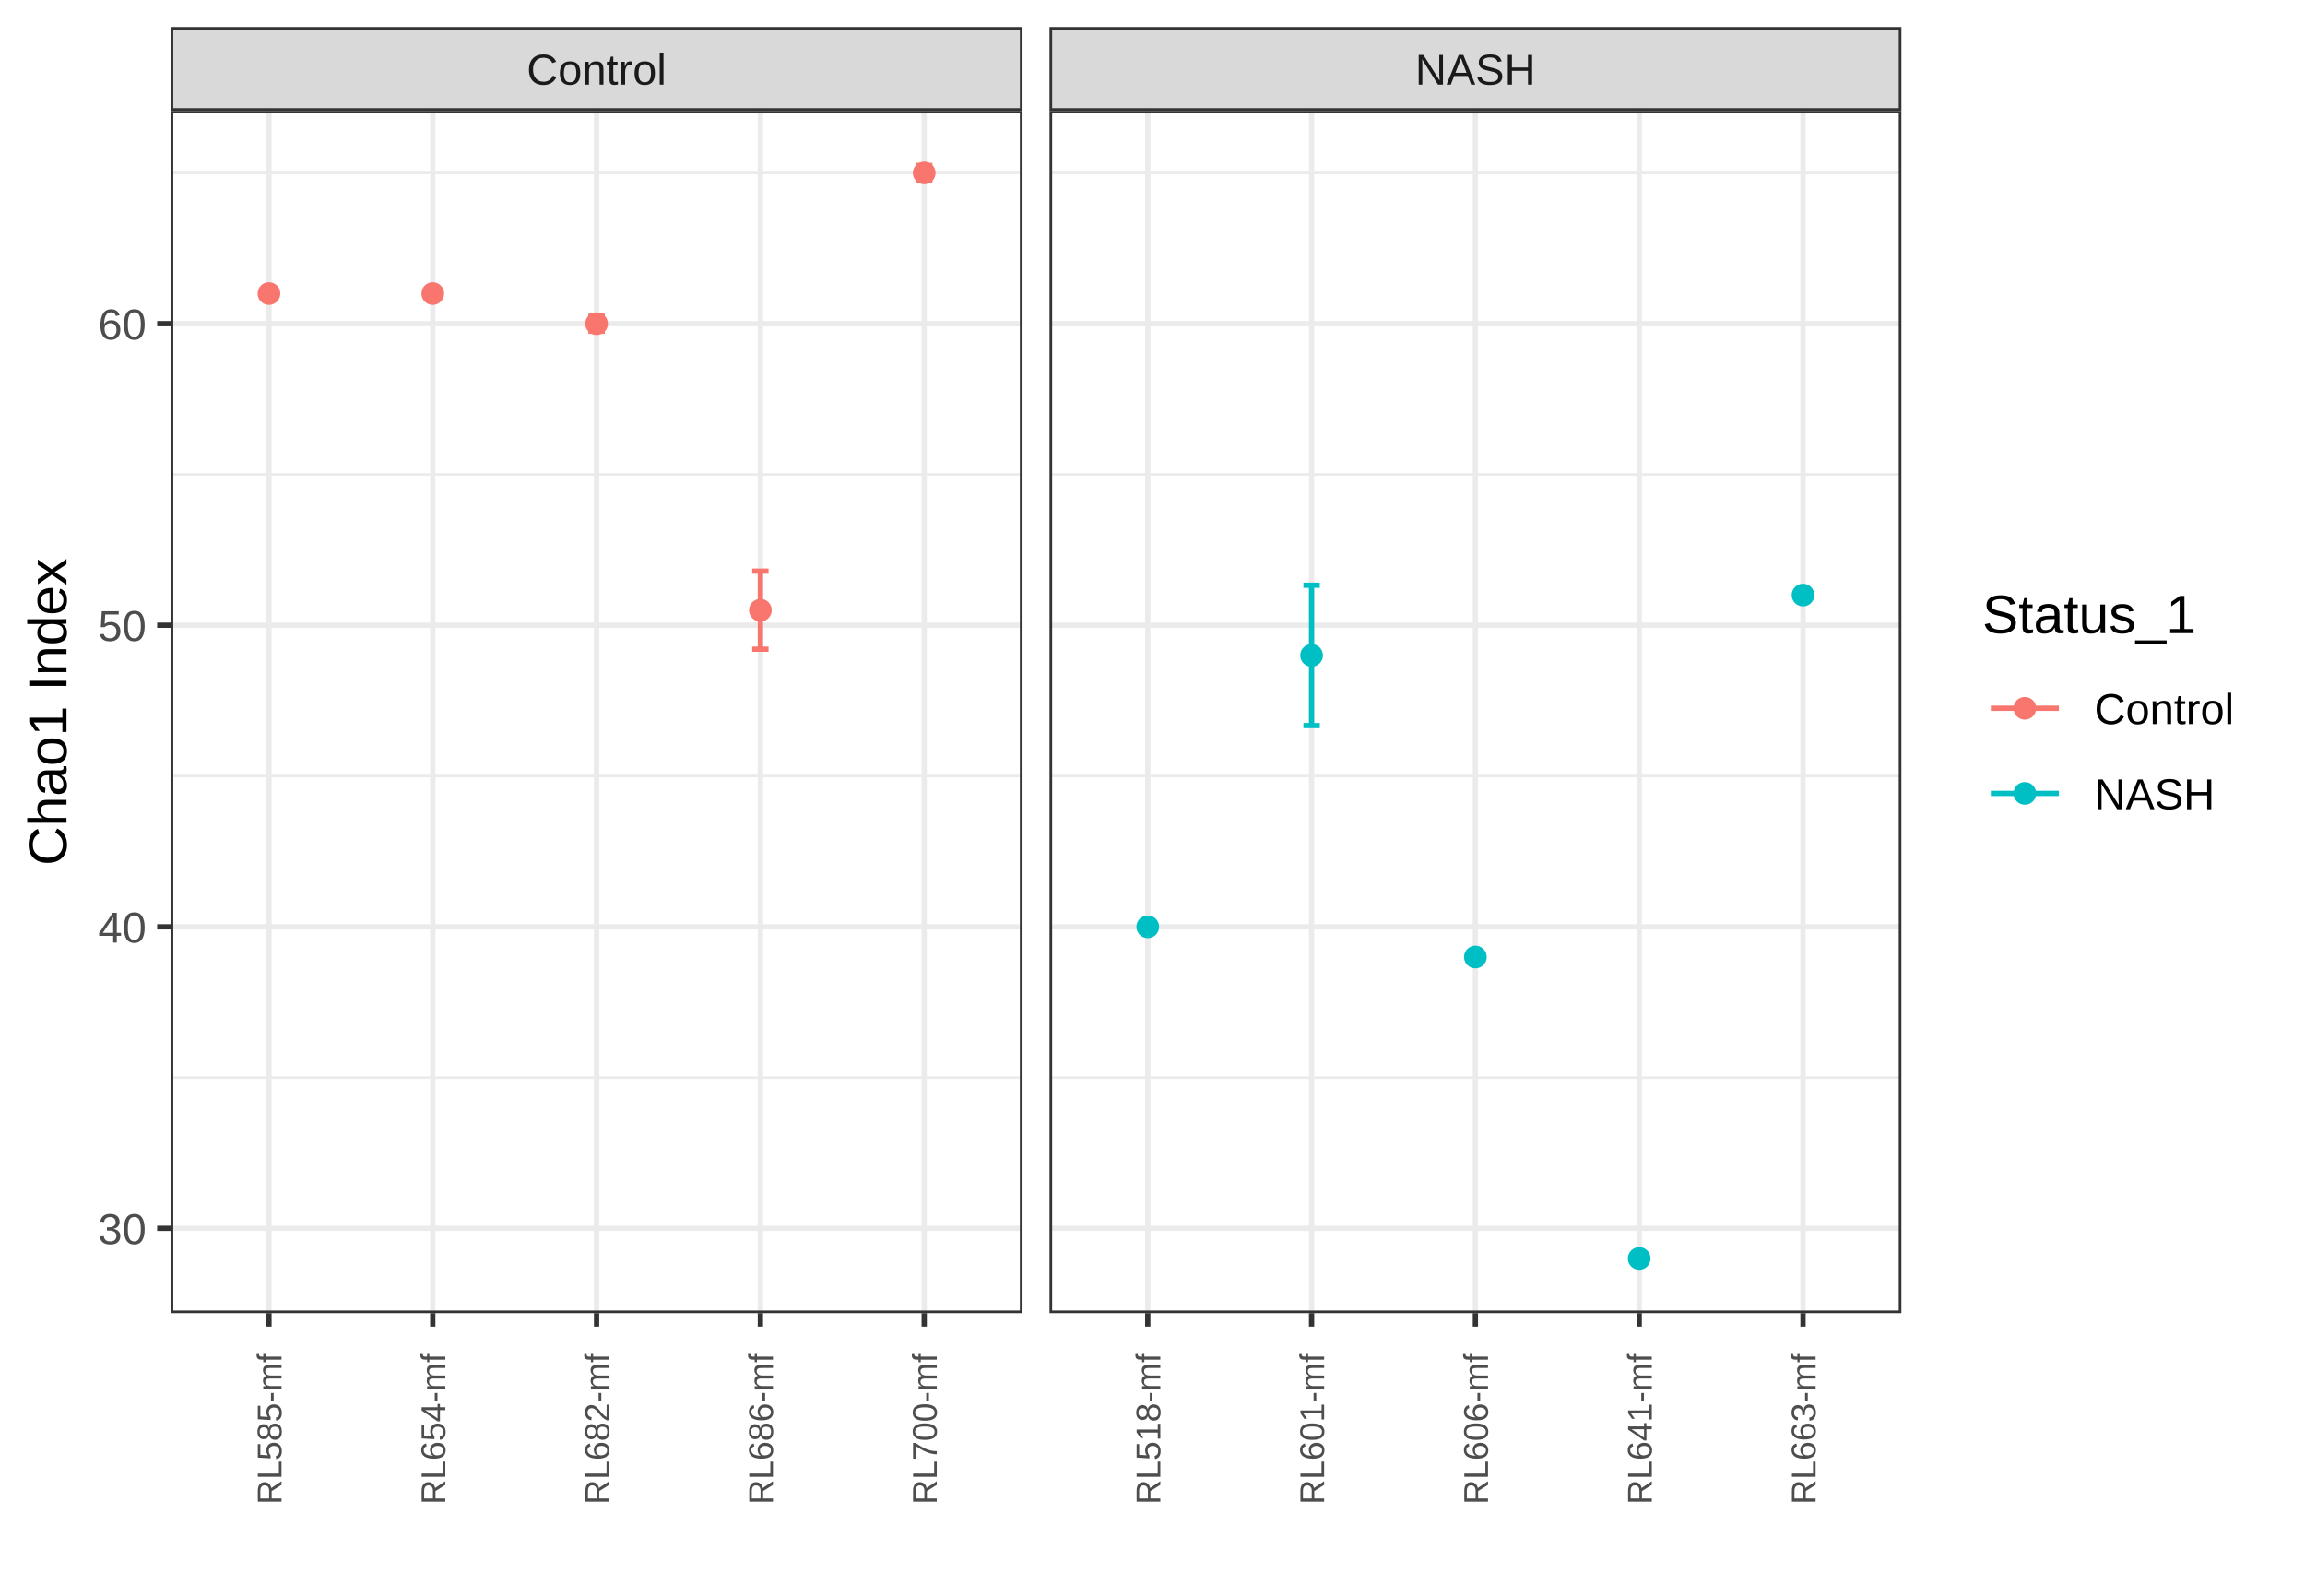
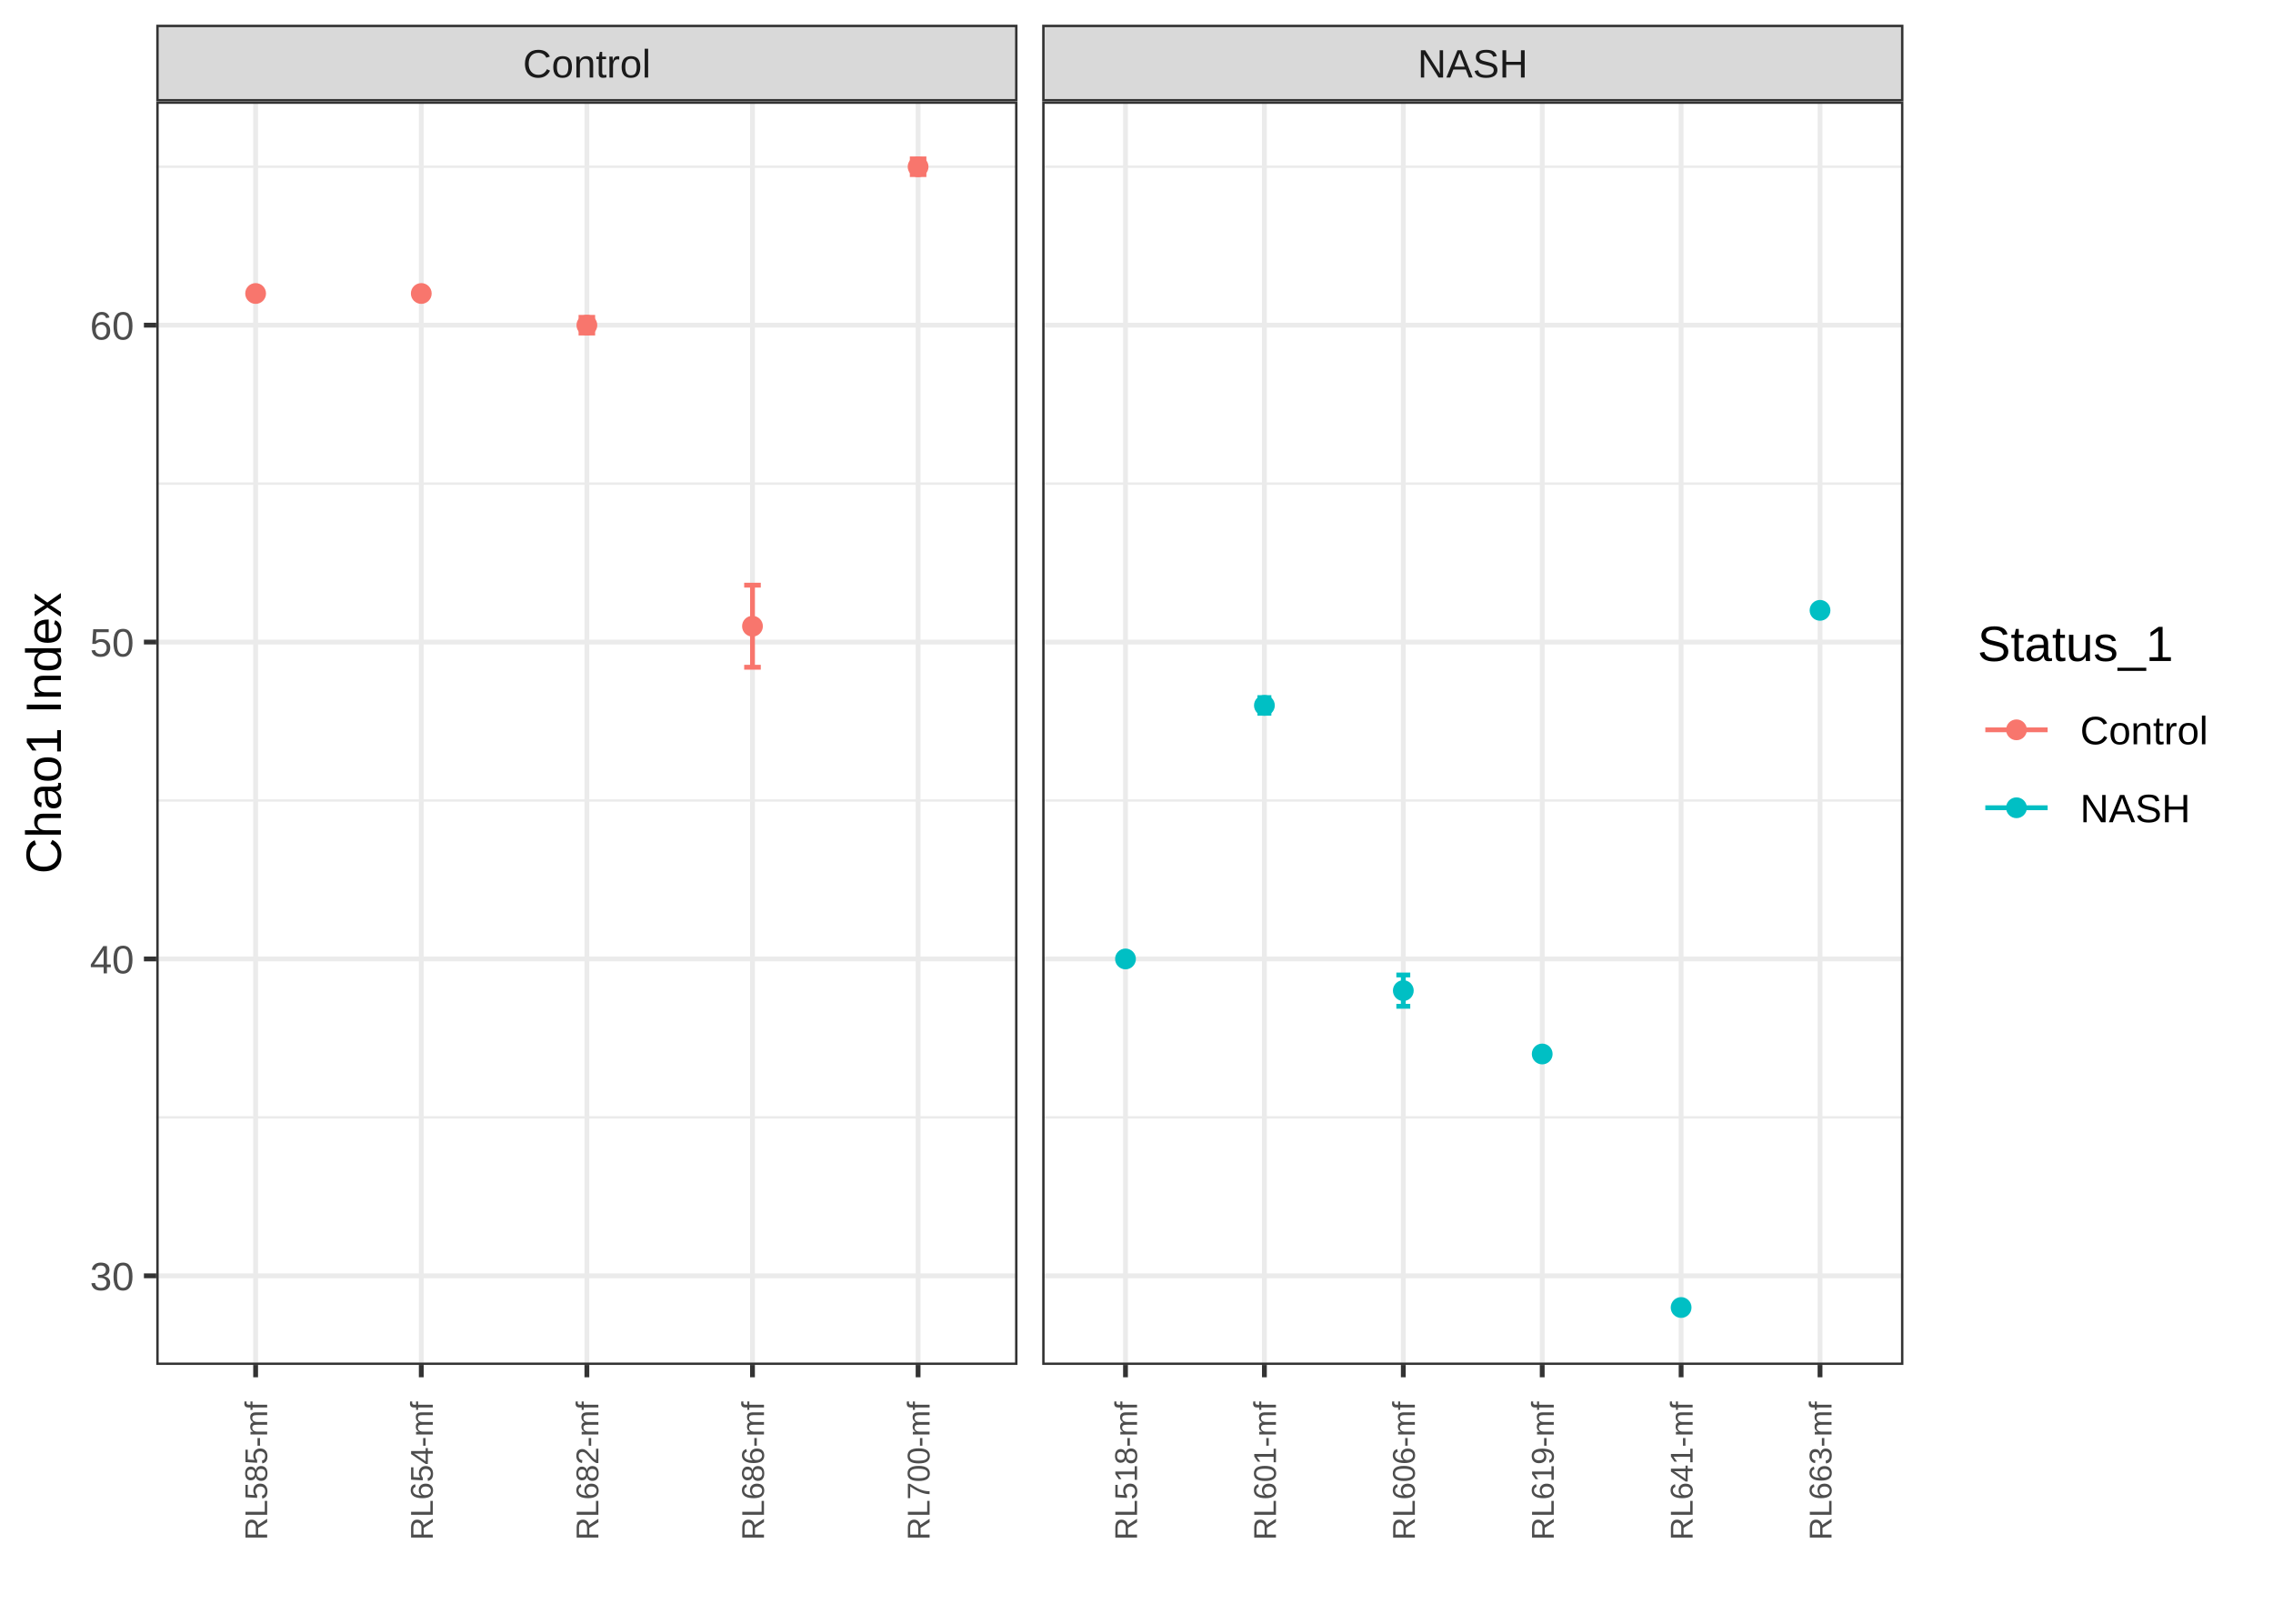
- <svg xmlns="http://www.w3.org/2000/svg" class="svglite" width="468.00pt" height="324.00pt" viewBox="0 0 468.00 324.00">
+ <svg xmlns="http://www.w3.org/2000/svg" class="svglite" width="504.00pt" height="360.00pt" viewBox="0 0 504.00 360.00">
  <defs>
    <style type="text/css">
    .svglite line, .svglite polyline, .svglite polygon, .svglite path, .svglite rect, .svglite circle {
      fill: none;
      stroke: #000000;
      stroke-linecap: round;
      stroke-linejoin: round;
      stroke-miterlimit: 10.00;
    }
    .svglite text {
      white-space: pre;
    }
  </style>
  </defs>
  <rect width="100%" height="100%" style="stroke: none; fill: #FFFFFF;" />
  <defs>
-     <clipPath id="cpMC4wMHw0NjguMDB8MC4wMHwzMjQuMDA=">
-       <rect x="0.00" y="0.00" width="468.00" height="324.00" />
+     <clipPath id="cpMC4wMHw1MDQuMDB8MC4wMHwzNjAuMDA=">
+       <rect x="0.00" y="0.00" width="504.00" height="360.00" />
    </clipPath>
  </defs>
-   <g clip-path="url(#cpMC4wMHw0NjguMDB8MC4wMHwzMjQuMDA=)">
-     <rect x="0" y="0.00" width="468.00" height="324.00" style="stroke-width: 1.07; stroke: #FFFFFF; fill: #FFFFFF;" />
+   <g clip-path="url(#cpMC4wMHw1MDQuMDB8MC4wMHwzNjAuMDA=)">
+     <rect x="0.00" y="0.00" width="504.00" height="360.00" style="stroke-width: 1.07; stroke: #FFFFFF; fill: #FFFFFF;" />
  </g>
  <defs>
-     <clipPath id="cpMzQuNjV8MjA3LjYxfDIyLjQ5fDI2Ni42Mg==">
-       <rect x="34.65" y="22.49" width="172.96" height="244.13" />
+     <clipPath id="cpMzQuNjV8MjI1LjYxfDIyLjQ5fDMwMi42Mg==">
+       <rect x="34.65" y="22.49" width="190.96" height="280.13" />
    </clipPath>
  </defs>
-   <g clip-path="url(#cpMzQuNjV8MjA3LjYxfDIyLjQ5fDI2Ni42Mg==)">
-     <rect x="34.65" y="22.49" width="172.96" height="244.13" style="stroke-width: 1.07; stroke: none; fill: #FFFFFF;" />
-     <polyline points="34.65,218.79 207.61,218.79 " style="stroke-width: 0.53; stroke: #EBEBEB; stroke-linecap: butt;" />
-     <polyline points="34.65,157.56 207.61,157.56 " style="stroke-width: 0.53; stroke: #EBEBEB; stroke-linecap: butt;" />
-     <polyline points="34.65,96.33 207.61,96.33 " style="stroke-width: 0.53; stroke: #EBEBEB; stroke-linecap: butt;" />
-     <polyline points="34.65,35.11 207.61,35.11 " style="stroke-width: 0.53; stroke: #EBEBEB; stroke-linecap: butt;" />
-     <polyline points="34.65,249.40 207.61,249.40 " style="stroke-width: 1.07; stroke: #EBEBEB; stroke-linecap: butt;" />
-     <polyline points="34.65,188.17 207.61,188.17 " style="stroke-width: 1.07; stroke: #EBEBEB; stroke-linecap: butt;" />
-     <polyline points="34.65,126.95 207.61,126.95 " style="stroke-width: 1.07; stroke: #EBEBEB; stroke-linecap: butt;" />
-     <polyline points="34.65,65.72 207.61,65.72 " style="stroke-width: 1.07; stroke: #EBEBEB; stroke-linecap: butt;" />
-     <polyline points="54.61,266.62 54.61,22.49 " style="stroke-width: 1.07; stroke: #EBEBEB; stroke-linecap: butt;" />
-     <polyline points="87.87,266.62 87.87,22.49 " style="stroke-width: 1.07; stroke: #EBEBEB; stroke-linecap: butt;" />
-     <polyline points="121.13,266.62 121.13,22.49 " style="stroke-width: 1.07; stroke: #EBEBEB; stroke-linecap: butt;" />
-     <polyline points="154.39,266.62 154.39,22.49 " style="stroke-width: 1.07; stroke: #EBEBEB; stroke-linecap: butt;" />
-     <polyline points="187.65,266.62 187.65,22.49 " style="stroke-width: 1.07; stroke: #EBEBEB; stroke-linecap: butt;" />
-     <circle cx="187.65" cy="35.11" r="1.95" style="stroke-width: 0.71; stroke: #F8766D; fill: #F8766D;" />
-     <circle cx="154.39" cy="123.89" r="1.95" style="stroke-width: 0.71; stroke: #F8766D; fill: #F8766D;" />
-     <circle cx="121.13" cy="65.72" r="1.95" style="stroke-width: 0.71; stroke: #F8766D; fill: #F8766D;" />
-     <circle cx="87.87" cy="59.60" r="1.95" style="stroke-width: 0.71; stroke: #F8766D; fill: #F8766D;" />
-     <circle cx="54.61" cy="59.60" r="1.95" style="stroke-width: 0.71; stroke: #F8766D; fill: #F8766D;" />
-     <polyline points="185.99,33.59 189.31,33.59 " style="stroke-width: 1.07; stroke: #F8766D; stroke-linecap: butt;" />
-     <polyline points="187.65,33.59 187.65,36.63 " style="stroke-width: 1.07; stroke: #F8766D; stroke-linecap: butt;" />
-     <polyline points="185.99,36.63 189.31,36.63 " style="stroke-width: 1.07; stroke: #F8766D; stroke-linecap: butt;" />
-     <polyline points="152.73,115.96 156.05,115.96 " style="stroke-width: 1.07; stroke: #F8766D; stroke-linecap: butt;" />
-     <polyline points="154.39,115.96 154.39,131.81 " style="stroke-width: 1.07; stroke: #F8766D; stroke-linecap: butt;" />
-     <polyline points="152.73,131.81 156.05,131.81 " style="stroke-width: 1.07; stroke: #F8766D; stroke-linecap: butt;" />
-     <polyline points="119.46,64.20 122.79,64.20 " style="stroke-width: 1.07; stroke: #F8766D; stroke-linecap: butt;" />
-     <polyline points="121.13,64.20 121.13,67.24 " style="stroke-width: 1.07; stroke: #F8766D; stroke-linecap: butt;" />
-     <polyline points="119.46,67.24 122.79,67.24 " style="stroke-width: 1.07; stroke: #F8766D; stroke-linecap: butt;" />
-     <polyline points="86.20,59.60 89.53,59.60 " style="stroke-width: 1.07; stroke: #F8766D; stroke-linecap: butt;" />
-     <polyline points="87.87,59.60 87.87,59.60 " style="stroke-width: 1.07; stroke: #F8766D; stroke-linecap: butt;" />
-     <polyline points="86.20,59.60 89.53,59.60 " style="stroke-width: 1.07; stroke: #F8766D; stroke-linecap: butt;" />
-     <polyline points="52.94,59.60 56.27,59.60 " style="stroke-width: 1.07; stroke: #F8766D; stroke-linecap: butt;" />
-     <polyline points="54.61,59.60 54.61,59.60 " style="stroke-width: 1.07; stroke: #F8766D; stroke-linecap: butt;" />
-     <polyline points="52.94,59.60 56.27,59.60 " style="stroke-width: 1.07; stroke: #F8766D; stroke-linecap: butt;" />
-     <rect x="34.65" y="22.49" width="172.96" height="244.13" style="stroke-width: 1.07; stroke: #333333;" />
+   <g clip-path="url(#cpMzQuNjV8MjI1LjYxfDIyLjQ5fDMwMi42Mg==)">
+     <rect x="34.65" y="22.49" width="190.96" height="280.13" style="stroke-width: 1.07; stroke: none; fill: #FFFFFF;" />
+     <polyline points="34.65,247.73 225.61,247.73 " style="stroke-width: 0.53; stroke: #EBEBEB; stroke-linecap: butt;" />
+     <polyline points="34.65,177.48 225.61,177.48 " style="stroke-width: 0.53; stroke: #EBEBEB; stroke-linecap: butt;" />
+     <polyline points="34.65,107.22 225.61,107.22 " style="stroke-width: 0.53; stroke: #EBEBEB; stroke-linecap: butt;" />
+     <polyline points="34.65,36.97 225.61,36.97 " style="stroke-width: 0.53; stroke: #EBEBEB; stroke-linecap: butt;" />
+     <polyline points="34.65,282.86 225.61,282.86 " style="stroke-width: 1.07; stroke: #EBEBEB; stroke-linecap: butt;" />
+     <polyline points="34.65,212.61 225.61,212.61 " style="stroke-width: 1.07; stroke: #EBEBEB; stroke-linecap: butt;" />
+     <polyline points="34.65,142.35 225.61,142.35 " style="stroke-width: 1.07; stroke: #EBEBEB; stroke-linecap: butt;" />
+     <polyline points="34.65,72.09 225.61,72.09 " style="stroke-width: 1.07; stroke: #EBEBEB; stroke-linecap: butt;" />
+     <polyline points="56.68,302.62 56.68,22.49 " style="stroke-width: 1.07; stroke: #EBEBEB; stroke-linecap: butt;" />
+     <polyline points="93.41,302.62 93.41,22.49 " style="stroke-width: 1.07; stroke: #EBEBEB; stroke-linecap: butt;" />
+     <polyline points="130.13,302.62 130.13,22.49 " style="stroke-width: 1.07; stroke: #EBEBEB; stroke-linecap: butt;" />
+     <polyline points="166.85,302.62 166.85,22.49 " style="stroke-width: 1.07; stroke: #EBEBEB; stroke-linecap: butt;" />
+     <polyline points="203.57,302.62 203.57,22.49 " style="stroke-width: 1.07; stroke: #EBEBEB; stroke-linecap: butt;" />
+     <circle cx="203.57" cy="36.97" r="1.95" style="stroke-width: 0.71; stroke: #F8766D; fill: #F8766D;" />
+     <circle cx="166.85" cy="138.84" r="1.95" style="stroke-width: 0.71; stroke: #F8766D; fill: #F8766D;" />
+     <circle cx="130.13" cy="72.09" r="1.95" style="stroke-width: 0.71; stroke: #F8766D; fill: #F8766D;" />
+     <circle cx="93.41" cy="65.07" r="1.95" style="stroke-width: 0.71; stroke: #F8766D; fill: #F8766D;" />
+     <circle cx="56.68" cy="65.07" r="1.95" style="stroke-width: 0.71; stroke: #F8766D; fill: #F8766D;" />
+     <polyline points="201.74,35.22 205.41,35.22 " style="stroke-width: 1.07; stroke: #F8766D; stroke-linecap: butt;" />
+     <polyline points="203.57,35.22 203.57,38.71 " style="stroke-width: 1.07; stroke: #F8766D; stroke-linecap: butt;" />
+     <polyline points="201.74,38.71 205.41,38.71 " style="stroke-width: 1.07; stroke: #F8766D; stroke-linecap: butt;" />
+     <polyline points="165.01,129.74 168.69,129.74 " style="stroke-width: 1.07; stroke: #F8766D; stroke-linecap: butt;" />
+     <polyline points="166.85,129.74 166.85,147.93 " style="stroke-width: 1.07; stroke: #F8766D; stroke-linecap: butt;" />
+     <polyline points="165.01,147.93 168.69,147.93 " style="stroke-width: 1.07; stroke: #F8766D; stroke-linecap: butt;" />
+     <polyline points="128.29,70.35 131.96,70.35 " style="stroke-width: 1.07; stroke: #F8766D; stroke-linecap: butt;" />
+     <polyline points="130.13,70.35 130.13,73.84 " style="stroke-width: 1.07; stroke: #F8766D; stroke-linecap: butt;" />
+     <polyline points="128.29,73.84 131.96,73.84 " style="stroke-width: 1.07; stroke: #F8766D; stroke-linecap: butt;" />
+     <polyline points="91.57,65.07 95.24,65.07 " style="stroke-width: 1.07; stroke: #F8766D; stroke-linecap: butt;" />
+     <polyline points="93.41,65.07 93.41,65.07 " style="stroke-width: 1.07; stroke: #F8766D; stroke-linecap: butt;" />
+     <polyline points="91.57,65.07 95.24,65.07 " style="stroke-width: 1.07; stroke: #F8766D; stroke-linecap: butt;" />
+     <polyline points="54.85,65.07 58.52,65.07 " style="stroke-width: 1.07; stroke: #F8766D; stroke-linecap: butt;" />
+     <polyline points="56.68,65.07 56.68,65.07 " style="stroke-width: 1.07; stroke: #F8766D; stroke-linecap: butt;" />
+     <polyline points="54.85,65.07 58.52,65.07 " style="stroke-width: 1.07; stroke: #F8766D; stroke-linecap: butt;" />
+     <rect x="34.65" y="22.49" width="190.96" height="280.13" style="stroke-width: 1.07; stroke: #333333;" />
  </g>
-   <g clip-path="url(#cpMC4wMHw0NjguMDB8MC4wMHwzMjQuMDA=)">
+   <g clip-path="url(#cpMC4wMHw1MDQuMDB8MC4wMHwzNjAuMDA=)">
</g>
  <defs>
-     <clipPath id="cpMjEzLjA5fDM4Ni4wNHwyMi40OXwyNjYuNjI=">
-       <rect x="213.09" y="22.49" width="172.96" height="244.13" />
+     <clipPath id="cpMjMxLjA5fDQyMi4wNHwyMi40OXwzMDIuNjI=">
+       <rect x="231.09" y="22.49" width="190.96" height="280.13" />
    </clipPath>
  </defs>
-   <g clip-path="url(#cpMjEzLjA5fDM4Ni4wNHwyMi40OXwyNjYuNjI=)">
-     <rect x="213.09" y="22.49" width="172.96" height="244.13" style="stroke-width: 1.07; stroke: none; fill: #FFFFFF;" />
-     <polyline points="213.09,218.79 386.04,218.79 " style="stroke-width: 0.53; stroke: #EBEBEB; stroke-linecap: butt;" />
-     <polyline points="213.09,157.56 386.04,157.56 " style="stroke-width: 0.53; stroke: #EBEBEB; stroke-linecap: butt;" />
-     <polyline points="213.09,96.33 386.04,96.33 " style="stroke-width: 0.53; stroke: #EBEBEB; stroke-linecap: butt;" />
-     <polyline points="213.09,35.11 386.04,35.11 " style="stroke-width: 0.53; stroke: #EBEBEB; stroke-linecap: butt;" />
-     <polyline points="213.09,249.40 386.04,249.40 " style="stroke-width: 1.07; stroke: #EBEBEB; stroke-linecap: butt;" />
-     <polyline points="213.09,188.17 386.04,188.17 " style="stroke-width: 1.07; stroke: #EBEBEB; stroke-linecap: butt;" />
-     <polyline points="213.09,126.95 386.04,126.95 " style="stroke-width: 1.07; stroke: #EBEBEB; stroke-linecap: butt;" />
-     <polyline points="213.09,65.72 386.04,65.72 " style="stroke-width: 1.07; stroke: #EBEBEB; stroke-linecap: butt;" />
-     <polyline points="233.04,266.62 233.04,22.49 " style="stroke-width: 1.07; stroke: #EBEBEB; stroke-linecap: butt;" />
-     <polyline points="266.30,266.62 266.30,22.49 " style="stroke-width: 1.07; stroke: #EBEBEB; stroke-linecap: butt;" />
-     <polyline points="299.56,266.62 299.56,22.49 " style="stroke-width: 1.07; stroke: #EBEBEB; stroke-linecap: butt;" />
-     <polyline points="332.82,266.62 332.82,22.49 " style="stroke-width: 1.07; stroke: #EBEBEB; stroke-linecap: butt;" />
-     <polyline points="366.08,266.62 366.08,22.49 " style="stroke-width: 1.07; stroke: #EBEBEB; stroke-linecap: butt;" />
-     <circle cx="366.08" cy="120.82" r="1.95" style="stroke-width: 0.71; stroke: #00BFC4; fill: #00BFC4;" />
-     <circle cx="332.82" cy="255.52" r="1.95" style="stroke-width: 0.71; stroke: #00BFC4; fill: #00BFC4;" />
-     <circle cx="299.56" cy="194.30" r="1.95" style="stroke-width: 0.71; stroke: #00BFC4; fill: #00BFC4;" />
-     <circle cx="266.30" cy="133.07" r="1.95" style="stroke-width: 0.71; stroke: #00BFC4; fill: #00BFC4;" />
-     <circle cx="233.04" cy="188.17" r="1.95" style="stroke-width: 0.71; stroke: #00BFC4; fill: #00BFC4;" />
-     <polyline points="364.42,120.82 367.75,120.82 " style="stroke-width: 1.07; stroke: #00BFC4; stroke-linecap: butt;" />
-     <polyline points="366.08,120.82 366.08,120.82 " style="stroke-width: 1.07; stroke: #00BFC4; stroke-linecap: butt;" />
-     <polyline points="364.42,120.82 367.75,120.82 " style="stroke-width: 1.07; stroke: #00BFC4; stroke-linecap: butt;" />
-     <polyline points="331.16,255.52 334.49,255.52 " style="stroke-width: 1.07; stroke: #00BFC4; stroke-linecap: butt;" />
-     <polyline points="332.82,255.52 332.82,255.52 " style="stroke-width: 1.07; stroke: #00BFC4; stroke-linecap: butt;" />
-     <polyline points="331.16,255.52 334.49,255.52 " style="stroke-width: 1.07; stroke: #00BFC4; stroke-linecap: butt;" />
-     <polyline points="297.90,194.30 301.23,194.30 " style="stroke-width: 1.07; stroke: #00BFC4; stroke-linecap: butt;" />
-     <polyline points="299.56,194.30 299.56,194.30 " style="stroke-width: 1.07; stroke: #00BFC4; stroke-linecap: butt;" />
-     <polyline points="297.90,194.30 301.23,194.30 " style="stroke-width: 1.07; stroke: #00BFC4; stroke-linecap: butt;" />
-     <polyline points="264.64,118.82 267.97,118.82 " style="stroke-width: 1.07; stroke: #00BFC4; stroke-linecap: butt;" />
-     <polyline points="266.30,118.82 266.30,147.32 " style="stroke-width: 1.07; stroke: #00BFC4; stroke-linecap: butt;" />
-     <polyline points="264.64,147.32 267.97,147.32 " style="stroke-width: 1.07; stroke: #00BFC4; stroke-linecap: butt;" />
-     <polyline points="231.38,188.17 234.70,188.17 " style="stroke-width: 1.07; stroke: #00BFC4; stroke-linecap: butt;" />
-     <polyline points="233.04,188.17 233.04,188.17 " style="stroke-width: 1.07; stroke: #00BFC4; stroke-linecap: butt;" />
-     <polyline points="231.38,188.17 234.70,188.17 " style="stroke-width: 1.07; stroke: #00BFC4; stroke-linecap: butt;" />
-     <rect x="213.09" y="22.49" width="172.96" height="244.13" style="stroke-width: 1.07; stroke: #333333;" />
+   <g clip-path="url(#cpMjMxLjA5fDQyMi4wNHwyMi40OXwzMDIuNjI=)">
+     <rect x="231.09" y="22.49" width="190.96" height="280.13" style="stroke-width: 1.07; stroke: none; fill: #FFFFFF;" />
+     <polyline points="231.09,247.73 422.04,247.73 " style="stroke-width: 0.53; stroke: #EBEBEB; stroke-linecap: butt;" />
+     <polyline points="231.09,177.48 422.04,177.48 " style="stroke-width: 0.53; stroke: #EBEBEB; stroke-linecap: butt;" />
+     <polyline points="231.09,107.22 422.04,107.22 " style="stroke-width: 0.53; stroke: #EBEBEB; stroke-linecap: butt;" />
+     <polyline points="231.09,36.97 422.04,36.97 " style="stroke-width: 0.53; stroke: #EBEBEB; stroke-linecap: butt;" />
+     <polyline points="231.09,282.86 422.04,282.86 " style="stroke-width: 1.07; stroke: #EBEBEB; stroke-linecap: butt;" />
+     <polyline points="231.09,212.61 422.04,212.61 " style="stroke-width: 1.07; stroke: #EBEBEB; stroke-linecap: butt;" />
+     <polyline points="231.09,142.35 422.04,142.35 " style="stroke-width: 1.07; stroke: #EBEBEB; stroke-linecap: butt;" />
+     <polyline points="231.09,72.09 422.04,72.09 " style="stroke-width: 1.07; stroke: #EBEBEB; stroke-linecap: butt;" />
+     <polyline points="249.56,302.62 249.56,22.49 " style="stroke-width: 1.07; stroke: #EBEBEB; stroke-linecap: butt;" />
+     <polyline points="280.36,302.62 280.36,22.49 " style="stroke-width: 1.07; stroke: #EBEBEB; stroke-linecap: butt;" />
+     <polyline points="311.16,302.62 311.16,22.49 " style="stroke-width: 1.07; stroke: #EBEBEB; stroke-linecap: butt;" />
+     <polyline points="341.96,302.62 341.96,22.49 " style="stroke-width: 1.07; stroke: #EBEBEB; stroke-linecap: butt;" />
+     <polyline points="372.76,302.62 372.76,22.49 " style="stroke-width: 1.07; stroke: #EBEBEB; stroke-linecap: butt;" />
+     <polyline points="403.56,302.62 403.56,22.49 " style="stroke-width: 1.07; stroke: #EBEBEB; stroke-linecap: butt;" />
+     <circle cx="403.56" cy="135.32" r="1.95" style="stroke-width: 0.71; stroke: #00BFC4; fill: #00BFC4;" />
+     <circle cx="372.76" cy="289.89" r="1.95" style="stroke-width: 0.71; stroke: #00BFC4; fill: #00BFC4;" />
+     <circle cx="341.96" cy="233.68" r="1.95" style="stroke-width: 0.71; stroke: #00BFC4; fill: #00BFC4;" />
+     <circle cx="311.16" cy="219.63" r="1.95" style="stroke-width: 0.71; stroke: #00BFC4; fill: #00BFC4;" />
+     <circle cx="280.36" cy="156.40" r="1.95" style="stroke-width: 0.71; stroke: #00BFC4; fill: #00BFC4;" />
+     <circle cx="249.56" cy="212.61" r="1.95" style="stroke-width: 0.71; stroke: #00BFC4; fill: #00BFC4;" />
+     <polyline points="402.02,135.32 405.10,135.32 " style="stroke-width: 1.07; stroke: #00BFC4; stroke-linecap: butt;" />
+     <polyline points="403.56,135.32 403.56,135.32 " style="stroke-width: 1.07; stroke: #00BFC4; stroke-linecap: butt;" />
+     <polyline points="402.02,135.32 405.10,135.32 " style="stroke-width: 1.07; stroke: #00BFC4; stroke-linecap: butt;" />
+     <polyline points="371.22,289.89 374.30,289.89 " style="stroke-width: 1.07; stroke: #00BFC4; stroke-linecap: butt;" />
+     <polyline points="372.76,289.89 372.76,289.89 " style="stroke-width: 1.07; stroke: #00BFC4; stroke-linecap: butt;" />
+     <polyline points="371.22,289.89 374.30,289.89 " style="stroke-width: 1.07; stroke: #00BFC4; stroke-linecap: butt;" />
+     <polyline points="340.42,233.68 343.50,233.68 " style="stroke-width: 1.07; stroke: #00BFC4; stroke-linecap: butt;" />
+     <polyline points="341.96,233.68 341.96,233.68 " style="stroke-width: 1.07; stroke: #00BFC4; stroke-linecap: butt;" />
+     <polyline points="340.42,233.68 343.50,233.68 " style="stroke-width: 1.07; stroke: #00BFC4; stroke-linecap: butt;" />
+     <polyline points="309.62,216.16 312.70,216.16 " style="stroke-width: 1.07; stroke: #00BFC4; stroke-linecap: butt;" />
+     <polyline points="311.16,216.16 311.16,223.10 " style="stroke-width: 1.07; stroke: #00BFC4; stroke-linecap: butt;" />
+     <polyline points="309.62,223.10 312.70,223.10 " style="stroke-width: 1.07; stroke: #00BFC4; stroke-linecap: butt;" />
+     <polyline points="278.82,154.66 281.90,154.66 " style="stroke-width: 1.07; stroke: #00BFC4; stroke-linecap: butt;" />
+     <polyline points="280.36,154.66 280.36,158.14 " style="stroke-width: 1.07; stroke: #00BFC4; stroke-linecap: butt;" />
+     <polyline points="278.82,158.14 281.90,158.14 " style="stroke-width: 1.07; stroke: #00BFC4; stroke-linecap: butt;" />
+     <polyline points="248.02,212.61 251.10,212.61 " style="stroke-width: 1.07; stroke: #00BFC4; stroke-linecap: butt;" />
+     <polyline points="249.56,212.61 249.56,212.61 " style="stroke-width: 1.07; stroke: #00BFC4; stroke-linecap: butt;" />
+     <polyline points="248.02,212.61 251.10,212.61 " style="stroke-width: 1.07; stroke: #00BFC4; stroke-linecap: butt;" />
+     <rect x="231.09" y="22.49" width="190.96" height="280.13" style="stroke-width: 1.07; stroke: #333333;" />
  </g>
-   <g clip-path="url(#cpMC4wMHw0NjguMDB8MC4wMHwzMjQuMDA=)">
+   <g clip-path="url(#cpMC4wMHw1MDQuMDB8MC4wMHwzNjAuMDA=)">
</g>
  <defs>
-     <clipPath id="cpMzQuNjV8MjA3LjYxfDUuNDh8MjIuNDk=">
-       <rect x="34.65" y="5.48" width="172.96" height="17.01" />
+     <clipPath id="cpMzQuNjV8MjI1LjYxfDUuNDh8MjIuNDk=">
+       <rect x="34.65" y="5.48" width="190.96" height="17.01" />
    </clipPath>
  </defs>
-   <g clip-path="url(#cpMzQuNjV8MjA3LjYxfDUuNDh8MjIuNDk=)">
-     <rect x="34.65" y="5.48" width="172.96" height="17.01" style="stroke-width: 1.07; stroke: #333333; fill: #D9D9D9;" />
-     <text x="121.13" y="17.19" text-anchor="middle" style="font-size: 8.80px;fill: #1A1A1A; font-family: &quot;Liberation Sans&quot;;" textLength="31.80px" lengthAdjust="spacingAndGlyphs">Control</text>
+   <g clip-path="url(#cpMzQuNjV8MjI1LjYxfDUuNDh8MjIuNDk=)">
+     <rect x="34.65" y="5.48" width="190.96" height="17.01" style="stroke-width: 1.07; stroke: #333333; fill: #D9D9D9;" />
+     <text x="130.13" y="17.19" text-anchor="middle" style="font-size: 8.80px;fill: #1A1A1A; font-family: &quot;Liberation Sans&quot;;" textLength="31.80px" lengthAdjust="spacingAndGlyphs">Control</text>
  </g>
-   <g clip-path="url(#cpMC4wMHw0NjguMDB8MC4wMHwzMjQuMDA=)">
+   <g clip-path="url(#cpMC4wMHw1MDQuMDB8MC4wMHwzNjAuMDA=)">
</g>
  <defs>
-     <clipPath id="cpMjEzLjA5fDM4Ni4wNHw1LjQ4fDIyLjQ5">
-       <rect x="213.09" y="5.48" width="172.96" height="17.01" />
+     <clipPath id="cpMjMxLjA5fDQyMi4wNHw1LjQ4fDIyLjQ5">
+       <rect x="231.09" y="5.48" width="190.96" height="17.01" />
    </clipPath>
  </defs>
-   <g clip-path="url(#cpMjEzLjA5fDM4Ni4wNHw1LjQ4fDIyLjQ5)">
-     <rect x="213.09" y="5.48" width="172.96" height="17.01" style="stroke-width: 1.07; stroke: #333333; fill: #D9D9D9;" />
-     <text x="299.56" y="17.19" text-anchor="middle" style="font-size: 8.80px;fill: #1A1A1A; font-family: &quot;Liberation Sans&quot;;" textLength="24.80px" lengthAdjust="spacingAndGlyphs">NASH</text>
+   <g clip-path="url(#cpMjMxLjA5fDQyMi4wNHw1LjQ4fDIyLjQ5)">
+     <rect x="231.09" y="5.48" width="190.96" height="17.01" style="stroke-width: 1.07; stroke: #333333; fill: #D9D9D9;" />
+     <text x="326.56" y="17.19" text-anchor="middle" style="font-size: 8.80px;fill: #1A1A1A; font-family: &quot;Liberation Sans&quot;;" textLength="24.80px" lengthAdjust="spacingAndGlyphs">NASH</text>
  </g>
-   <g clip-path="url(#cpMC4wMHw0NjguMDB8MC4wMHwzMjQuMDA=)">
-     <polyline points="54.61,269.36 54.61,266.62 " style="stroke-width: 1.07; stroke: #333333; stroke-linecap: butt;" />
-     <polyline points="87.87,269.36 87.87,266.62 " style="stroke-width: 1.07; stroke: #333333; stroke-linecap: butt;" />
-     <polyline points="121.13,269.36 121.13,266.62 " style="stroke-width: 1.07; stroke: #333333; stroke-linecap: butt;" />
-     <polyline points="154.39,269.36 154.39,266.62 " style="stroke-width: 1.07; stroke: #333333; stroke-linecap: butt;" />
-     <polyline points="187.65,269.36 187.65,266.62 " style="stroke-width: 1.07; stroke: #333333; stroke-linecap: butt;" />
-     <text transform="translate(57.16,305.47) rotate(-90)" style="font-size: 7.00px;fill: #4D4D4D; font-family: &quot;Liberation Sans&quot;;" textLength="33.92px" lengthAdjust="spacingAndGlyphs">RL585-mf</text>
-     <text transform="translate(90.42,305.47) rotate(-90)" style="font-size: 7.00px;fill: #4D4D4D; font-family: &quot;Liberation Sans&quot;;" textLength="33.92px" lengthAdjust="spacingAndGlyphs">RL654-mf</text>
-     <text transform="translate(123.68,305.47) rotate(-90)" style="font-size: 7.00px;fill: #4D4D4D; font-family: &quot;Liberation Sans&quot;;" textLength="33.92px" lengthAdjust="spacingAndGlyphs">RL682-mf</text>
-     <text transform="translate(156.94,305.47) rotate(-90)" style="font-size: 7.00px;fill: #4D4D4D; font-family: &quot;Liberation Sans&quot;;" textLength="33.92px" lengthAdjust="spacingAndGlyphs">RL686-mf</text>
-     <text transform="translate(190.20,305.47) rotate(-90)" style="font-size: 7.00px;fill: #4D4D4D; font-family: &quot;Liberation Sans&quot;;" textLength="33.92px" lengthAdjust="spacingAndGlyphs">RL700-mf</text>
-     <polyline points="233.04,269.36 233.04,266.62 " style="stroke-width: 1.07; stroke: #333333; stroke-linecap: butt;" />
-     <polyline points="266.30,269.36 266.30,266.62 " style="stroke-width: 1.07; stroke: #333333; stroke-linecap: butt;" />
-     <polyline points="299.56,269.36 299.56,266.62 " style="stroke-width: 1.07; stroke: #333333; stroke-linecap: butt;" />
-     <polyline points="332.82,269.36 332.82,266.62 " style="stroke-width: 1.07; stroke: #333333; stroke-linecap: butt;" />
-     <polyline points="366.08,269.36 366.08,266.62 " style="stroke-width: 1.07; stroke: #333333; stroke-linecap: butt;" />
-     <text transform="translate(235.59,305.47) rotate(-90)" style="font-size: 7.00px;fill: #4D4D4D; font-family: &quot;Liberation Sans&quot;;" textLength="33.92px" lengthAdjust="spacingAndGlyphs">RL518-mf</text>
-     <text transform="translate(268.85,305.47) rotate(-90)" style="font-size: 7.00px;fill: #4D4D4D; font-family: &quot;Liberation Sans&quot;;" textLength="33.92px" lengthAdjust="spacingAndGlyphs">RL601-mf</text>
-     <text transform="translate(302.12,305.47) rotate(-90)" style="font-size: 7.00px;fill: #4D4D4D; font-family: &quot;Liberation Sans&quot;;" textLength="33.92px" lengthAdjust="spacingAndGlyphs">RL606-mf</text>
-     <text transform="translate(335.38,305.47) rotate(-90)" style="font-size: 7.00px;fill: #4D4D4D; font-family: &quot;Liberation Sans&quot;;" textLength="33.92px" lengthAdjust="spacingAndGlyphs">RL641-mf</text>
-     <text transform="translate(368.64,305.47) rotate(-90)" style="font-size: 7.00px;fill: #4D4D4D; font-family: &quot;Liberation Sans&quot;;" textLength="33.92px" lengthAdjust="spacingAndGlyphs">RL663-mf</text>
-     <text x="29.72" y="252.61" text-anchor="end" style="font-size: 8.80px;fill: #4D4D4D; font-family: &quot;Liberation Sans&quot;;" textLength="11.19px" lengthAdjust="spacingAndGlyphs">30</text>
-     <text x="29.72" y="191.38" text-anchor="end" style="font-size: 8.80px;fill: #4D4D4D; font-family: &quot;Liberation Sans&quot;;" textLength="11.19px" lengthAdjust="spacingAndGlyphs">40</text>
-     <text x="29.72" y="130.15" text-anchor="end" style="font-size: 8.80px;fill: #4D4D4D; font-family: &quot;Liberation Sans&quot;;" textLength="11.19px" lengthAdjust="spacingAndGlyphs">50</text>
-     <text x="29.72" y="68.93" text-anchor="end" style="font-size: 8.80px;fill: #4D4D4D; font-family: &quot;Liberation Sans&quot;;" textLength="11.19px" lengthAdjust="spacingAndGlyphs">60</text>
-     <polyline points="31.91,249.40 34.65,249.40 " style="stroke-width: 1.07; stroke: #333333; stroke-linecap: butt;" />
-     <polyline points="31.91,188.17 34.65,188.17 " style="stroke-width: 1.07; stroke: #333333; stroke-linecap: butt;" />
-     <polyline points="31.91,126.95 34.65,126.95 " style="stroke-width: 1.07; stroke: #333333; stroke-linecap: butt;" />
-     <polyline points="31.91,65.72 34.65,65.72 " style="stroke-width: 1.07; stroke: #333333; stroke-linecap: butt;" />
-     <text transform="translate(13.50,144.56) rotate(-90)" text-anchor="middle" style="font-size: 11.00px; font-family: &quot;Liberation Sans&quot;;" textLength="68.90px" lengthAdjust="spacingAndGlyphs">Chao1 Index</text>
-     <rect x="397.00" y="113.90" width="65.52" height="61.31" style="stroke-width: 1.07; stroke: none; fill: #FFFFFF;" />
-     <text x="402.48" y="128.55" style="font-size: 11.00px; font-family: &quot;Liberation Sans&quot;;" textLength="47.55px" lengthAdjust="spacingAndGlyphs">Status_1</text>
-     <rect x="402.48" y="135.17" width="17.28" height="17.28" style="stroke-width: 1.07; stroke: none; fill: #FFFFFF;" />
-     <circle cx="411.12" cy="143.81" r="1.95" style="stroke-width: 0.71; stroke: #F8766D; fill: #F8766D;" />
-     <line x1="404.21" y1="143.81" x2="418.03" y2="143.81" style="stroke-width: 1.07; stroke: #F8766D; stroke-linecap: butt;" />
-     <rect x="402.48" y="152.45" width="17.28" height="17.28" style="stroke-width: 1.07; stroke: none; fill: #FFFFFF;" />
-     <circle cx="411.12" cy="161.09" r="1.95" style="stroke-width: 0.71; stroke: #00BFC4; fill: #00BFC4;" />
-     <line x1="404.21" y1="161.09" x2="418.03" y2="161.09" style="stroke-width: 1.07; stroke: #00BFC4; stroke-linecap: butt;" />
-     <text x="425.24" y="147.02" style="font-size: 8.80px; font-family: &quot;Liberation Sans&quot;;" textLength="31.80px" lengthAdjust="spacingAndGlyphs">Control</text>
-     <text x="425.24" y="164.30" style="font-size: 8.80px; font-family: &quot;Liberation Sans&quot;;" textLength="24.80px" lengthAdjust="spacingAndGlyphs">NASH</text>
+   <g clip-path="url(#cpMC4wMHw1MDQuMDB8MC4wMHwzNjAuMDA=)">
+     <polyline points="56.68,305.36 56.68,302.62 " style="stroke-width: 1.07; stroke: #333333; stroke-linecap: butt;" />
+     <polyline points="93.41,305.36 93.41,302.62 " style="stroke-width: 1.07; stroke: #333333; stroke-linecap: butt;" />
+     <polyline points="130.13,305.36 130.13,302.62 " style="stroke-width: 1.07; stroke: #333333; stroke-linecap: butt;" />
+     <polyline points="166.85,305.36 166.85,302.62 " style="stroke-width: 1.07; stroke: #333333; stroke-linecap: butt;" />
+     <polyline points="203.57,305.36 203.57,302.62 " style="stroke-width: 1.07; stroke: #333333; stroke-linecap: butt;" />
+     <text transform="translate(59.24,341.47) rotate(-90)" style="font-size: 7.00px;fill: #4D4D4D; font-family: &quot;Liberation Sans&quot;;" textLength="33.92px" lengthAdjust="spacingAndGlyphs">RL585-mf</text>
+     <text transform="translate(95.96,341.47) rotate(-90)" style="font-size: 7.00px;fill: #4D4D4D; font-family: &quot;Liberation Sans&quot;;" textLength="33.92px" lengthAdjust="spacingAndGlyphs">RL654-mf</text>
+     <text transform="translate(132.68,341.47) rotate(-90)" style="font-size: 7.00px;fill: #4D4D4D; font-family: &quot;Liberation Sans&quot;;" textLength="33.92px" lengthAdjust="spacingAndGlyphs">RL682-mf</text>
+     <text transform="translate(169.40,341.47) rotate(-90)" style="font-size: 7.00px;fill: #4D4D4D; font-family: &quot;Liberation Sans&quot;;" textLength="33.92px" lengthAdjust="spacingAndGlyphs">RL686-mf</text>
+     <text transform="translate(206.12,341.47) rotate(-90)" style="font-size: 7.00px;fill: #4D4D4D; font-family: &quot;Liberation Sans&quot;;" textLength="33.92px" lengthAdjust="spacingAndGlyphs">RL700-mf</text>
+     <polyline points="249.56,305.36 249.56,302.62 " style="stroke-width: 1.07; stroke: #333333; stroke-linecap: butt;" />
+     <polyline points="280.36,305.36 280.36,302.62 " style="stroke-width: 1.07; stroke: #333333; stroke-linecap: butt;" />
+     <polyline points="311.16,305.36 311.16,302.62 " style="stroke-width: 1.07; stroke: #333333; stroke-linecap: butt;" />
+     <polyline points="341.96,305.36 341.96,302.62 " style="stroke-width: 1.07; stroke: #333333; stroke-linecap: butt;" />
+     <polyline points="372.76,305.36 372.76,302.62 " style="stroke-width: 1.07; stroke: #333333; stroke-linecap: butt;" />
+     <polyline points="403.56,305.36 403.56,302.62 " style="stroke-width: 1.07; stroke: #333333; stroke-linecap: butt;" />
+     <text transform="translate(252.12,341.47) rotate(-90)" style="font-size: 7.00px;fill: #4D4D4D; font-family: &quot;Liberation Sans&quot;;" textLength="33.92px" lengthAdjust="spacingAndGlyphs">RL518-mf</text>
+     <text transform="translate(282.92,341.47) rotate(-90)" style="font-size: 7.00px;fill: #4D4D4D; font-family: &quot;Liberation Sans&quot;;" textLength="33.92px" lengthAdjust="spacingAndGlyphs">RL601-mf</text>
+     <text transform="translate(313.72,341.47) rotate(-90)" style="font-size: 7.00px;fill: #4D4D4D; font-family: &quot;Liberation Sans&quot;;" textLength="33.92px" lengthAdjust="spacingAndGlyphs">RL606-mf</text>
+     <text transform="translate(344.52,341.47) rotate(-90)" style="font-size: 7.00px;fill: #4D4D4D; font-family: &quot;Liberation Sans&quot;;" textLength="33.92px" lengthAdjust="spacingAndGlyphs">RL619-mf</text>
+     <text transform="translate(375.31,341.47) rotate(-90)" style="font-size: 7.00px;fill: #4D4D4D; font-family: &quot;Liberation Sans&quot;;" textLength="33.92px" lengthAdjust="spacingAndGlyphs">RL641-mf</text>
+     <text transform="translate(406.11,341.47) rotate(-90)" style="font-size: 7.00px;fill: #4D4D4D; font-family: &quot;Liberation Sans&quot;;" textLength="33.92px" lengthAdjust="spacingAndGlyphs">RL663-mf</text>
+     <text x="29.72" y="286.07" text-anchor="end" style="font-size: 8.80px;fill: #4D4D4D; font-family: &quot;Liberation Sans&quot;;" textLength="11.19px" lengthAdjust="spacingAndGlyphs">30</text>
+     <text x="29.72" y="215.81" text-anchor="end" style="font-size: 8.80px;fill: #4D4D4D; font-family: &quot;Liberation Sans&quot;;" textLength="11.19px" lengthAdjust="spacingAndGlyphs">40</text>
+     <text x="29.72" y="145.56" text-anchor="end" style="font-size: 8.80px;fill: #4D4D4D; font-family: &quot;Liberation Sans&quot;;" textLength="11.19px" lengthAdjust="spacingAndGlyphs">50</text>
+     <text x="29.72" y="75.30" text-anchor="end" style="font-size: 8.80px;fill: #4D4D4D; font-family: &quot;Liberation Sans&quot;;" textLength="11.19px" lengthAdjust="spacingAndGlyphs">60</text>
+     <polyline points="31.91,282.86 34.65,282.86 " style="stroke-width: 1.07; stroke: #333333; stroke-linecap: butt;" />
+     <polyline points="31.91,212.61 34.65,212.61 " style="stroke-width: 1.07; stroke: #333333; stroke-linecap: butt;" />
+     <polyline points="31.91,142.35 34.65,142.35 " style="stroke-width: 1.07; stroke: #333333; stroke-linecap: butt;" />
+     <polyline points="31.91,72.09 34.65,72.09 " style="stroke-width: 1.07; stroke: #333333; stroke-linecap: butt;" />
+     <text transform="translate(13.50,162.56) rotate(-90)" text-anchor="middle" style="font-size: 11.00px; font-family: &quot;Liberation Sans&quot;;" textLength="68.90px" lengthAdjust="spacingAndGlyphs">Chao1 Index</text>
+     <rect x="433.00" y="131.90" width="65.52" height="61.31" style="stroke-width: 1.07; stroke: none; fill: #FFFFFF;" />
+     <text x="438.48" y="146.55" style="font-size: 11.00px; font-family: &quot;Liberation Sans&quot;;" textLength="47.55px" lengthAdjust="spacingAndGlyphs">Status_1</text>
+     <rect x="438.48" y="153.17" width="17.28" height="17.28" style="stroke-width: 1.07; stroke: none; fill: #FFFFFF;" />
+     <circle cx="447.12" cy="161.81" r="1.95" style="stroke-width: 0.71; stroke: #F8766D; fill: #F8766D;" />
+     <line x1="440.21" y1="161.81" x2="454.03" y2="161.81" style="stroke-width: 1.07; stroke: #F8766D; stroke-linecap: butt;" />
+     <rect x="438.48" y="170.45" width="17.28" height="17.28" style="stroke-width: 1.07; stroke: none; fill: #FFFFFF;" />
+     <circle cx="447.12" cy="179.09" r="1.95" style="stroke-width: 0.71; stroke: #00BFC4; fill: #00BFC4;" />
+     <line x1="440.21" y1="179.09" x2="454.03" y2="179.09" style="stroke-width: 1.07; stroke: #00BFC4; stroke-linecap: butt;" />
+     <text x="461.24" y="165.02" style="font-size: 8.80px; font-family: &quot;Liberation Sans&quot;;" textLength="31.80px" lengthAdjust="spacingAndGlyphs">Control</text>
+     <text x="461.24" y="182.30" style="font-size: 8.80px; font-family: &quot;Liberation Sans&quot;;" textLength="24.80px" lengthAdjust="spacingAndGlyphs">NASH</text>
  </g>
</svg>
